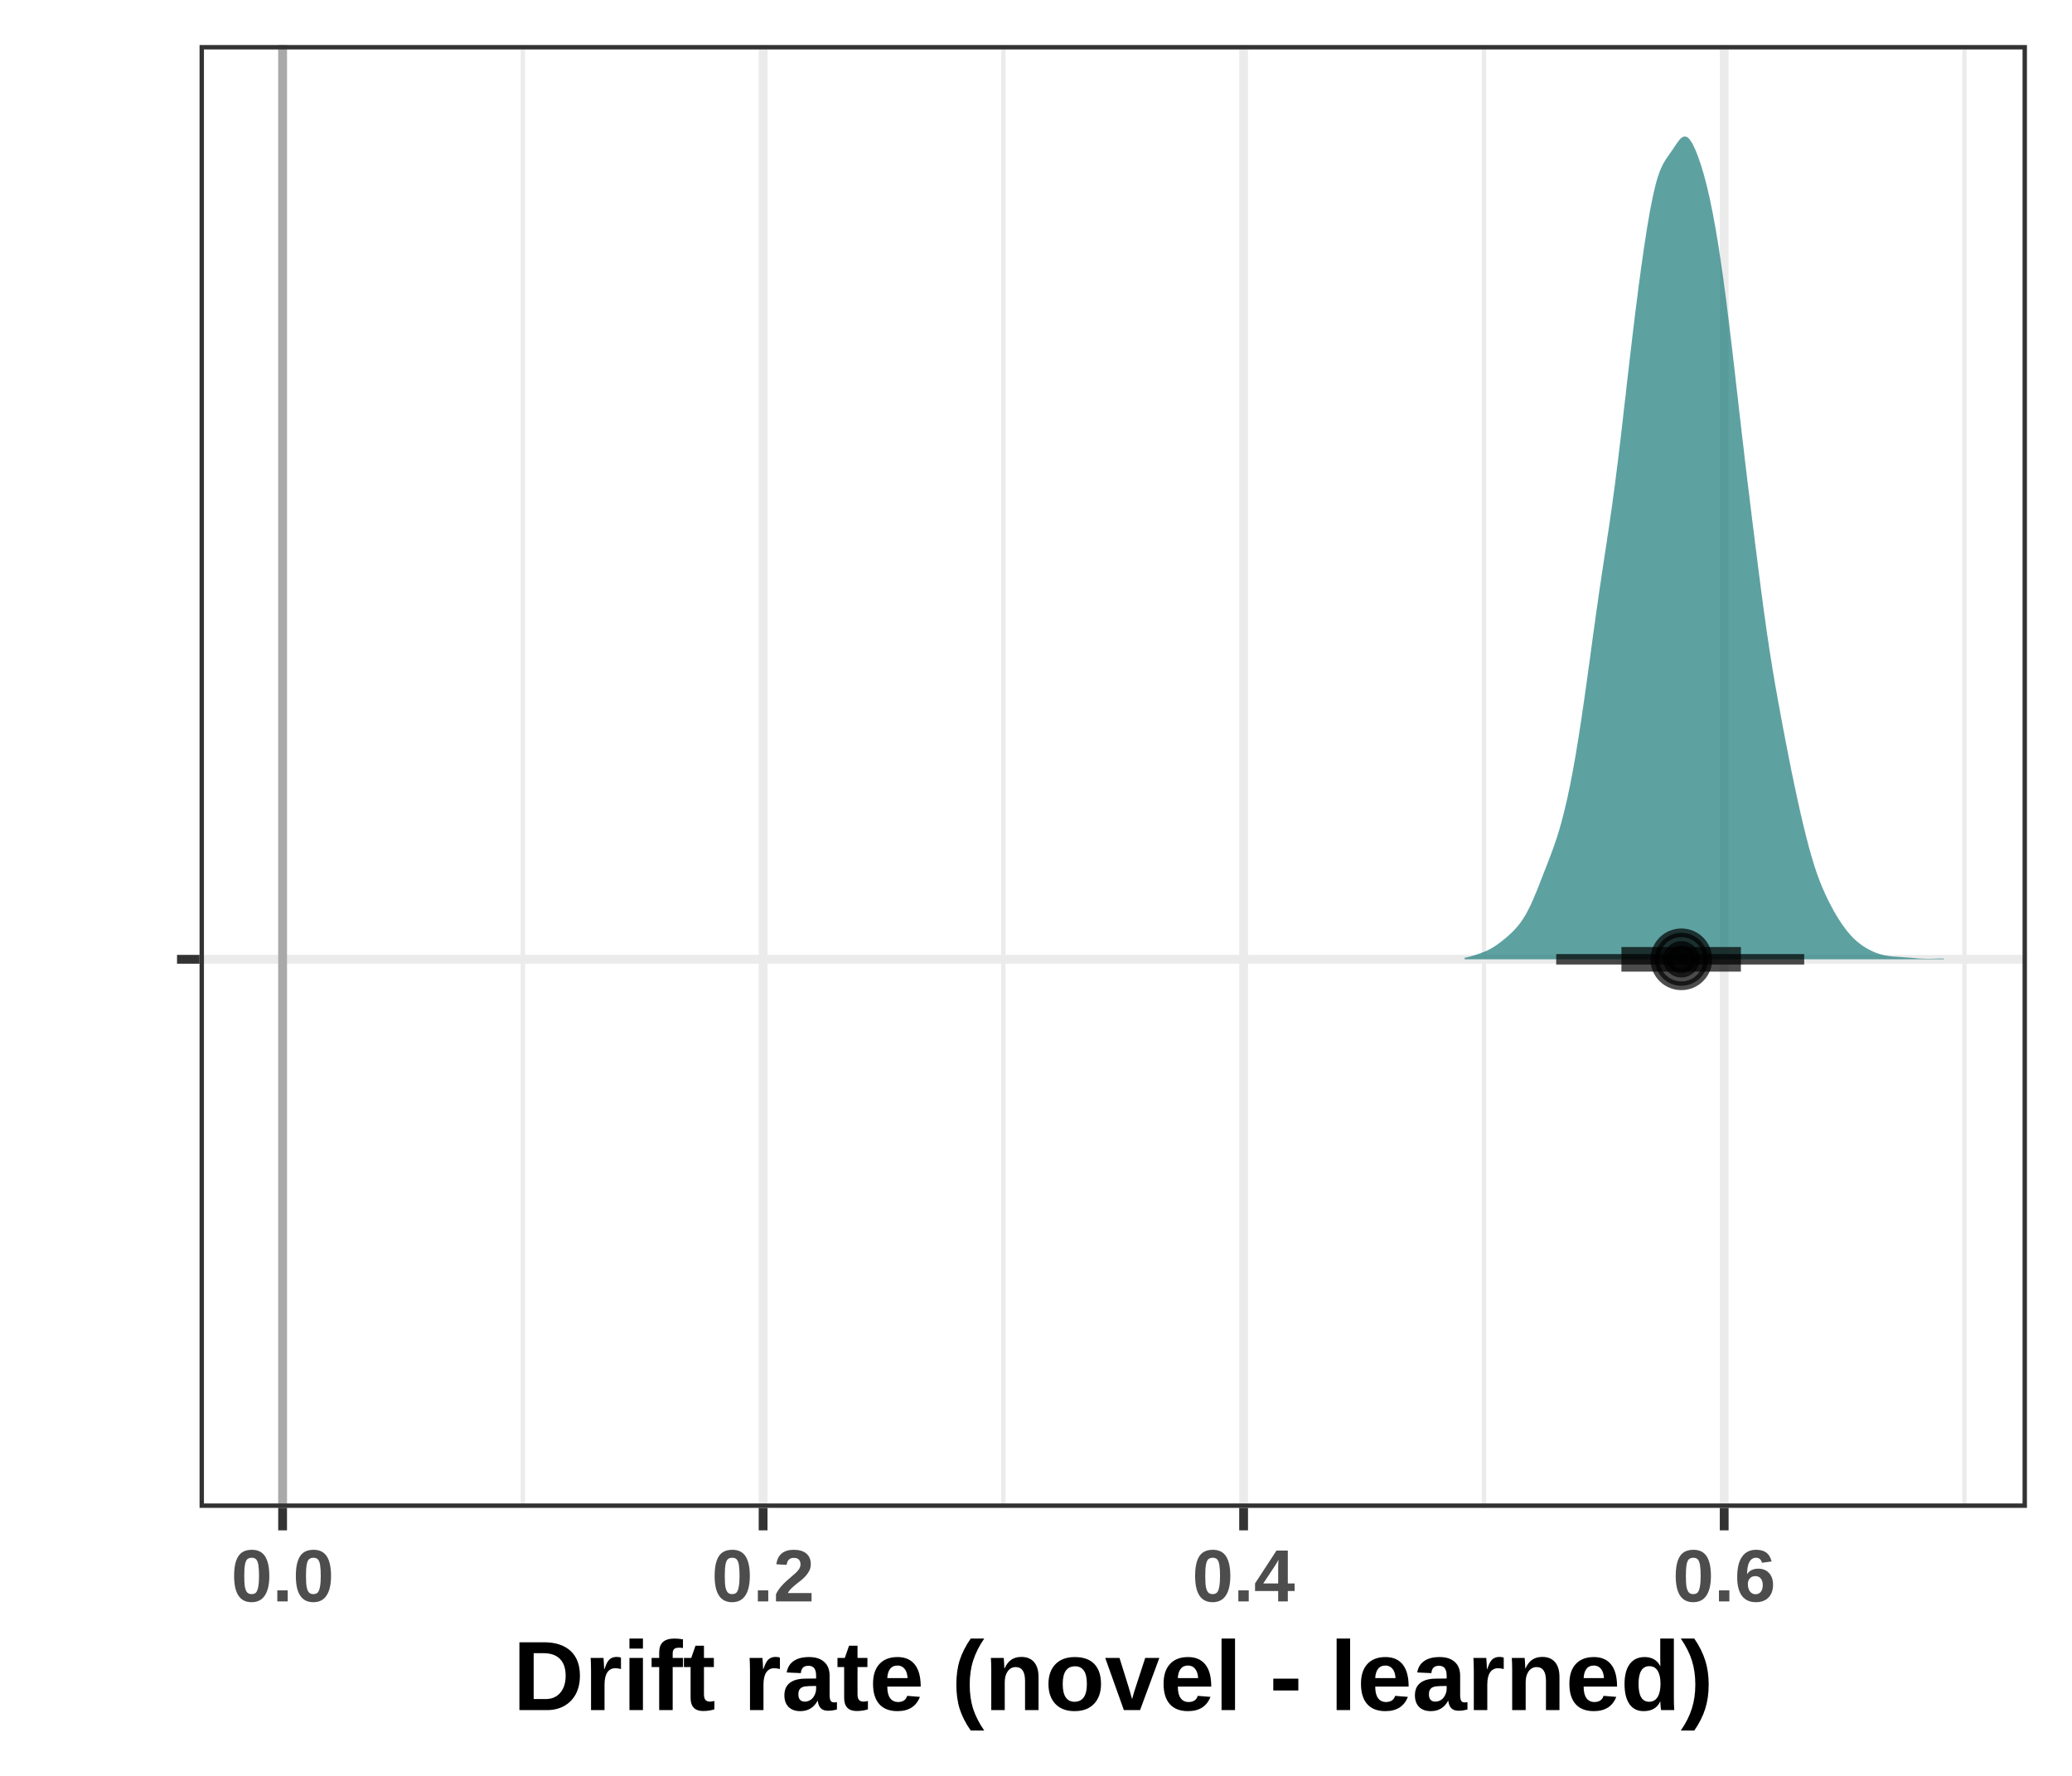
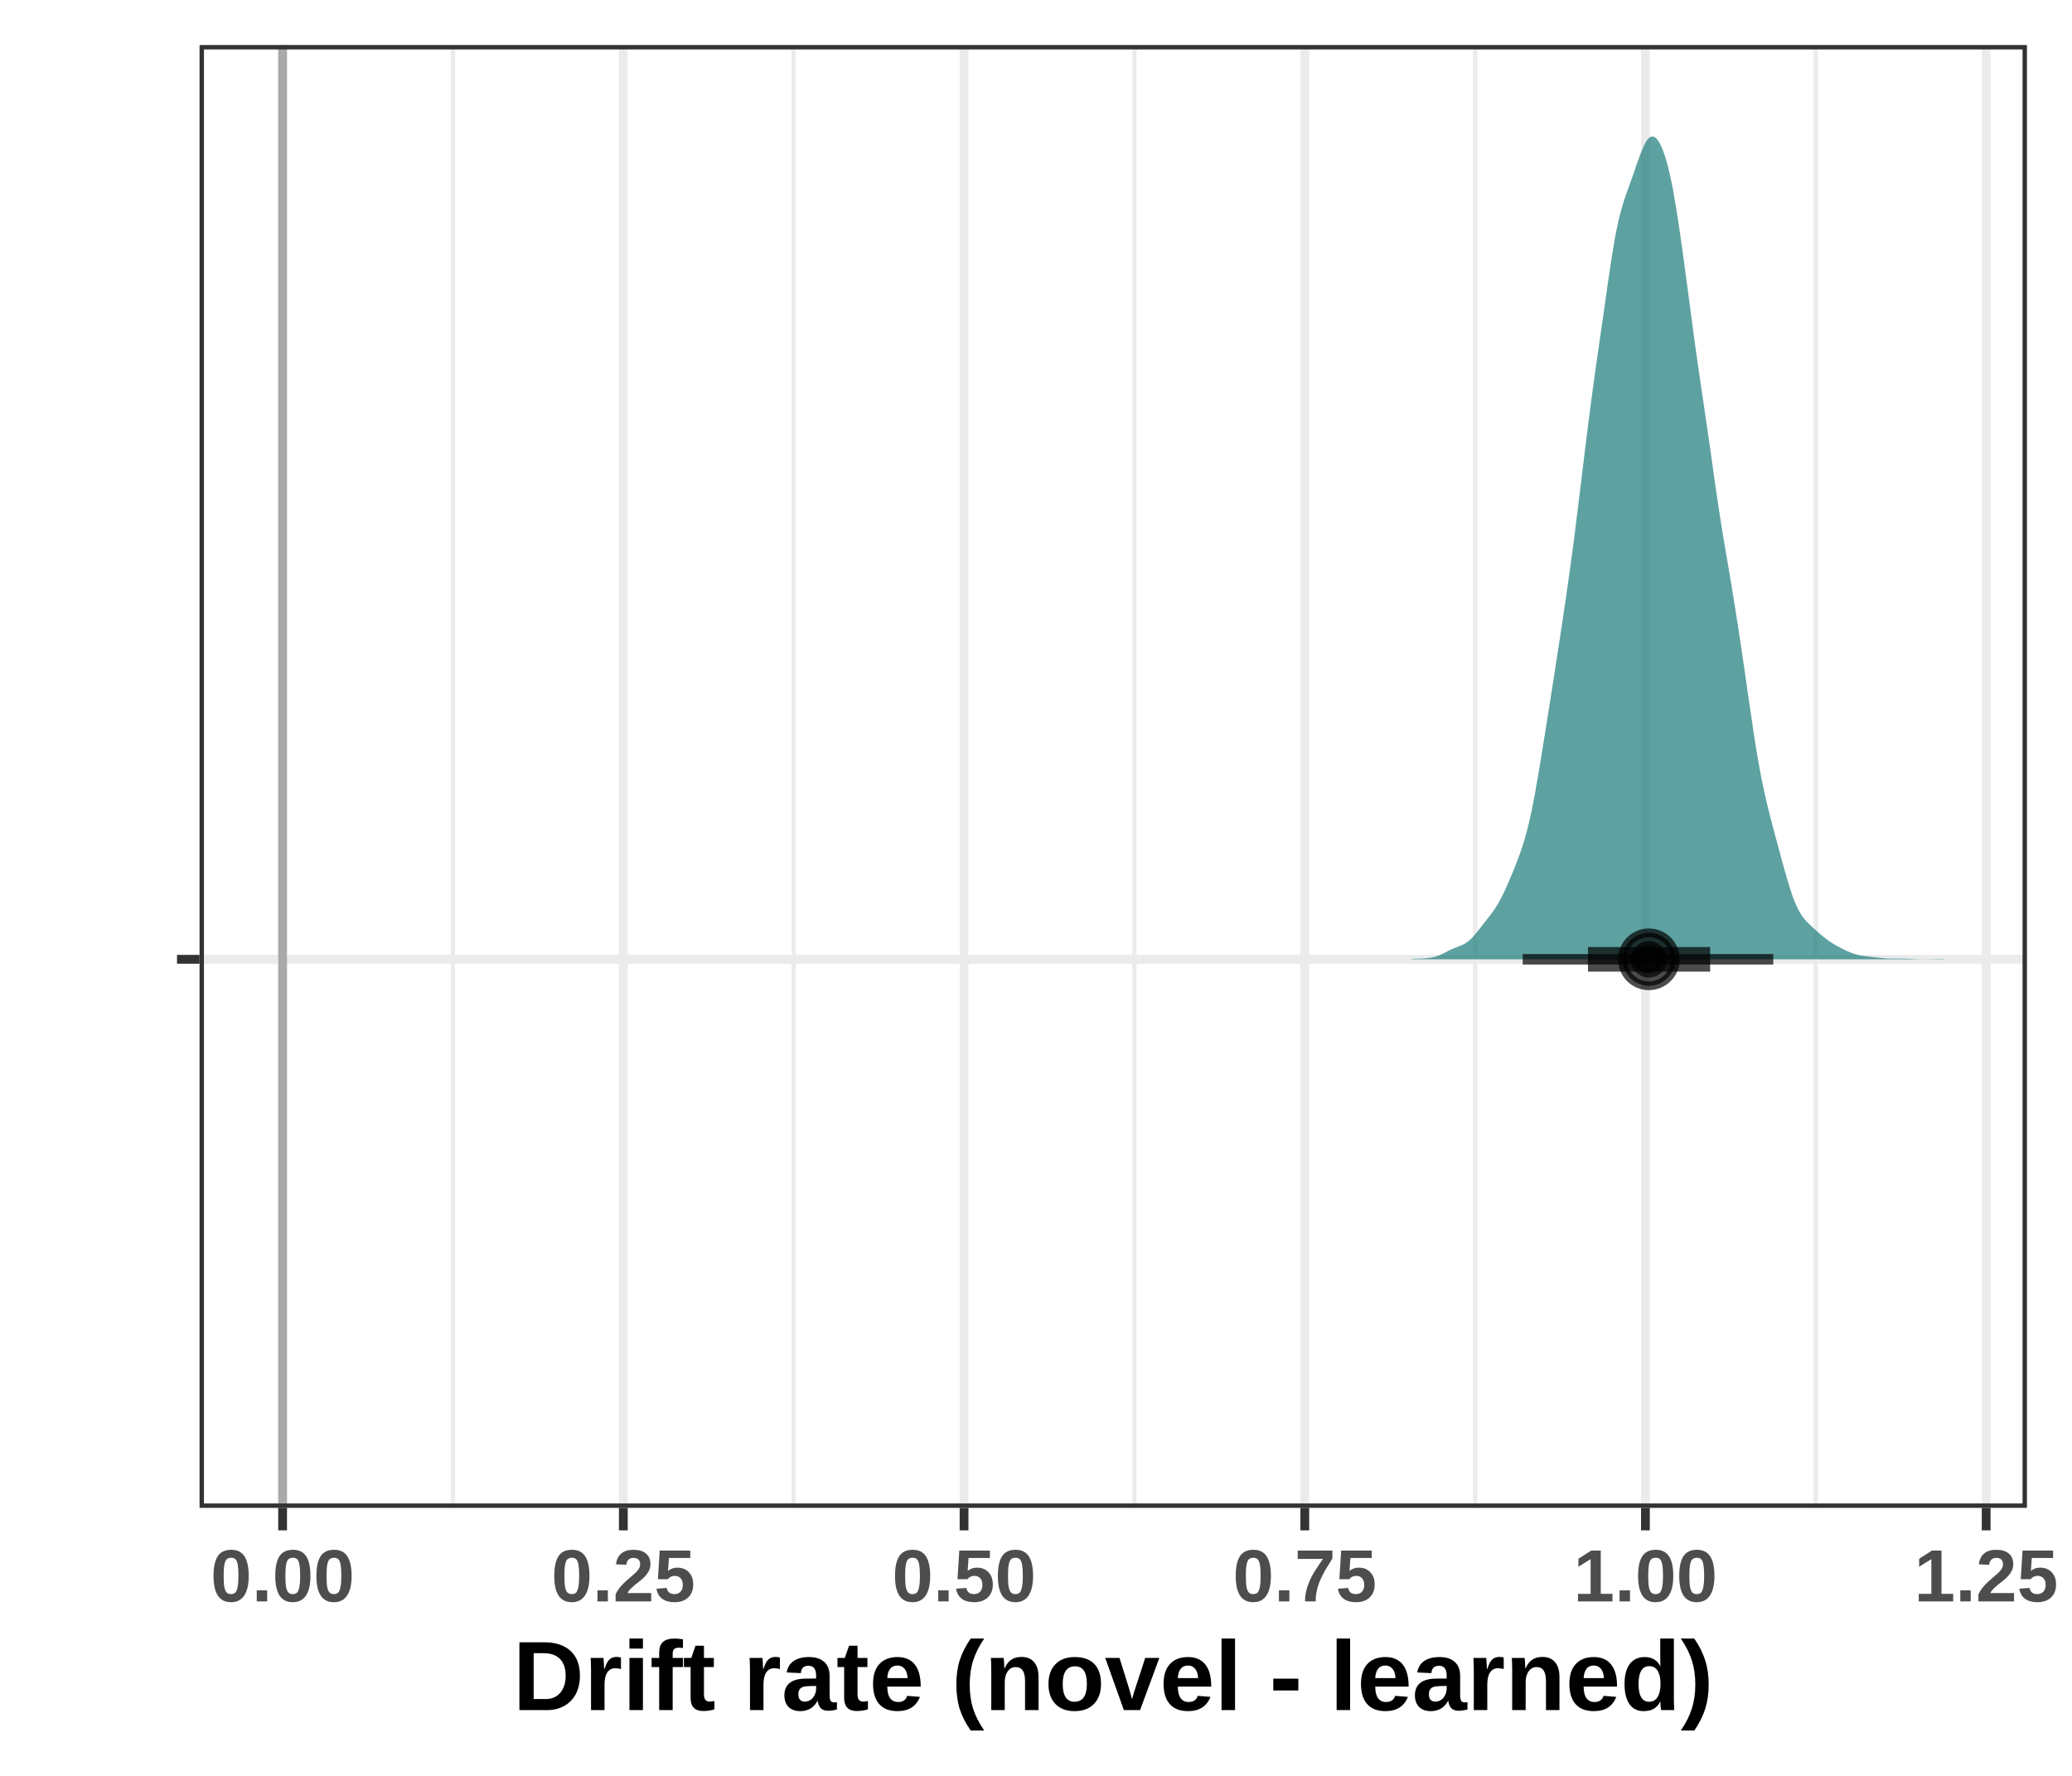
<svg xmlns="http://www.w3.org/2000/svg" width="252.00pt" height="216.00pt" viewBox="0 0 252.00 216.00">
  <g class="svglite">
    <defs>
      <style type="text/css">
    .svglite line, .svglite polyline, .svglite polygon, .svglite path, .svglite rect, .svglite circle {
      fill: none;
      stroke: #000000;
      stroke-linecap: round;
      stroke-linejoin: round;
      stroke-miterlimit: 10.00;
    }
    .svglite text {
      white-space: pre;
    }
    .svglite g.glyphgroup path {
      fill: inherit;
      stroke: none;
    }
  </style>
    </defs>
    <rect width="100%" height="100%" style="stroke: none; fill: #FFFFFF;" />
    <defs>
      <clipPath id="cpMC4wMHwyNTIuMDB8MC4wMHwyMTYuMDA=">
        <rect x="0.00" y="0.00" width="252.00" height="216.00" />
      </clipPath>
    </defs>
    <g clip-path="url(#cpMC4wMHwyNTIuMDB8MC4wMHwyMTYuMDA=)">
      <rect x="0.00" y="0.00" width="252.00" height="216.00" style="stroke-width: 1.07; stroke: #FFFFFF; fill: #FFFFFF;" />
    </g>
    <defs>
      <clipPath id="cpMjQuMjd8MjQ2LjUyfDUuNDh8MTgzLjQw">
        <rect x="24.27" y="5.48" width="222.25" height="177.92" />
      </clipPath>
    </defs>
    <g clip-path="url(#cpMjQuMjd8MjQ2LjUyfDUuNDh8MTgzLjQw)">
      <rect x="24.27" y="5.48" width="222.25" height="177.92" style="stroke-width: 1.07; stroke: none; fill: #FFFFFF;" />
-       <polyline points="63.59,183.40 63.59,5.48 " style="stroke-width: 0.53; stroke: #EBEBEB; stroke-linecap: butt;" />
-       <polyline points="122.03,183.40 122.03,5.48 " style="stroke-width: 0.53; stroke: #EBEBEB; stroke-linecap: butt;" />
-       <polyline points="180.48,183.40 180.48,5.48 " style="stroke-width: 0.53; stroke: #EBEBEB; stroke-linecap: butt;" />
-       <polyline points="238.92,183.40 238.92,5.48 " style="stroke-width: 0.53; stroke: #EBEBEB; stroke-linecap: butt;" />
+       <polyline points="55.09,183.40 55.09,5.48 " style="stroke-width: 0.53; stroke: #EBEBEB; stroke-linecap: butt;" />
+       <polyline points="96.53,183.40 96.53,5.48 " style="stroke-width: 0.53; stroke: #EBEBEB; stroke-linecap: butt;" />
+       <polyline points="137.97,183.40 137.97,5.48 " style="stroke-width: 0.53; stroke: #EBEBEB; stroke-linecap: butt;" />
+       <polyline points="179.41,183.40 179.41,5.48 " style="stroke-width: 0.53; stroke: #EBEBEB; stroke-linecap: butt;" />
+       <polyline points="220.84,183.40 220.84,5.48 " style="stroke-width: 0.53; stroke: #EBEBEB; stroke-linecap: butt;" />
      <polyline points="24.27,116.68 246.52,116.68 " style="stroke-width: 1.07; stroke: #EBEBEB; stroke-linecap: butt;" />
      <polyline points="34.37,183.40 34.37,5.48 " style="stroke-width: 1.07; stroke: #EBEBEB; stroke-linecap: butt;" />
-       <polyline points="92.81,183.40 92.81,5.48 " style="stroke-width: 1.07; stroke: #EBEBEB; stroke-linecap: butt;" />
-       <polyline points="151.25,183.40 151.25,5.48 " style="stroke-width: 1.07; stroke: #EBEBEB; stroke-linecap: butt;" />
-       <polyline points="209.70,183.40 209.70,5.48 " style="stroke-width: 1.07; stroke: #EBEBEB; stroke-linecap: butt;" />
-       <polygon points="178.13,116.49 178.25,116.47 178.37,116.44 178.48,116.42 178.60,116.39 178.72,116.36 178.83,116.33 178.95,116.30 179.07,116.26 179.18,116.23 179.30,116.19 179.42,116.16 179.53,116.12 179.65,116.08 179.77,116.04 179.88,116.00 180.00,115.96 180.12,115.92 180.23,115.87 180.35,115.83 180.47,115.78 180.58,115.74 180.70,115.69 180.82,115.63 180.93,115.58 181.05,115.52 181.17,115.46 181.28,115.40 181.40,115.34 181.52,115.27 181.63,115.20 181.75,115.12 181.87,115.05 181.98,114.97 182.10,114.89 182.21,114.80 182.33,114.72 182.45,114.63 182.56,114.54 182.68,114.45 182.80,114.36 182.91,114.26 183.03,114.17 183.15,114.07 183.26,113.97 183.38,113.87 183.50,113.76 183.61,113.66 183.73,113.55 183.85,113.44 183.96,113.33 184.08,113.21 184.20,113.09 184.31,112.96 184.43,112.83 184.55,112.69 184.66,112.55 184.78,112.41 184.90,112.25 185.01,112.09 185.13,111.92 185.25,111.75 185.36,111.56 185.48,111.37 185.60,111.17 185.71,110.96 185.83,110.74 185.94,110.51 186.06,110.28 186.18,110.03 186.29,109.78 186.41,109.52 186.53,109.25 186.64,108.97 186.76,108.69 186.88,108.41 186.99,108.12 187.11,107.83 187.23,107.53 187.34,107.23 187.46,106.93 187.58,106.63 187.69,106.33 187.81,106.04 187.93,105.74 188.04,105.44 188.16,105.14 188.28,104.83 188.39,104.53 188.51,104.23 188.63,103.92 188.74,103.60 188.86,103.29 188.98,102.96 189.09,102.63 189.21,102.28 189.33,101.93 189.44,101.57 189.56,101.19 189.68,100.80 189.79,100.40 189.91,99.98 190.02,99.55 190.14,99.10 190.26,98.63 190.37,98.15 190.49,97.65 190.61,97.14 190.72,96.60 190.84,96.05 190.96,95.48 191.07,94.89 191.19,94.29 191.31,93.66 191.42,93.02 191.54,92.36 191.66,91.68 191.77,90.99 191.89,90.27 192.01,89.54 192.12,88.80 192.24,88.04 192.36,87.26 192.47,86.47 192.59,85.67 192.71,84.86 192.82,84.04 192.94,83.21 193.06,82.37 193.17,81.53 193.29,80.68 193.41,79.83 193.52,78.97 193.64,78.12 193.75,77.27 193.87,76.43 193.99,75.59 194.10,74.75 194.22,73.93 194.34,73.11 194.45,72.30 194.57,71.50 194.69,70.71 194.80,69.93 194.92,69.15 195.04,68.38 195.15,67.62 195.27,66.85 195.39,66.08 195.50,65.31 195.62,64.53 195.74,63.74 195.85,62.95 195.97,62.13 196.09,61.30 196.20,60.45 196.32,59.59 196.44,58.70 196.55,57.80 196.67,56.87 196.79,55.93 196.90,54.98 197.02,54.01 197.14,53.02 197.25,52.03 197.37,51.02 197.48,50.01 197.60,49.00 197.72,47.98 197.83,46.96 197.95,45.94 198.07,44.93 198.18,43.93 198.30,42.92 198.42,41.93 198.53,40.95 198.65,39.98 198.77,39.02 198.88,38.07 199.00,37.14 199.12,36.22 199.23,35.31 199.35,34.42 199.47,33.55 199.58,32.69 199.70,31.85 199.82,31.03 199.93,30.23 200.05,29.45 200.17,28.69 200.28,27.95 200.40,27.24 200.52,26.55 200.63,25.89 200.75,25.26 200.87,24.66 200.98,24.09 201.10,23.55 201.22,23.04 201.33,22.57 201.45,22.13 201.56,21.73 201.68,21.36 201.80,21.02 201.91,20.72 202.03,20.44 202.15,20.19 202.26,19.96 202.38,19.75 202.50,19.55 202.61,19.37 202.73,19.19 202.85,19.03 202.96,18.86 203.08,18.69 203.20,18.53 203.31,18.36 203.43,18.19 203.55,18.01 203.66,17.84 203.78,17.66 203.90,17.49 204.01,17.33 204.13,17.17 204.25,17.02 204.36,16.89 204.48,16.79 204.60,16.70 204.71,16.64 204.83,16.61 204.95,16.60 205.06,16.62 205.18,16.67 205.29,16.75 205.41,16.86 205.53,17.00 205.64,17.16 205.76,17.34 205.88,17.55 205.99,17.79 206.11,18.04 206.23,18.30 206.34,18.59 206.46,18.89 206.58,19.21 206.69,19.54 206.81,19.88 206.93,20.25 207.04,20.63 207.16,21.02 207.28,21.44 207.39,21.87 207.51,22.32 207.63,22.79 207.74,23.28 207.86,23.79 207.98,24.32 208.09,24.87 208.21,25.45 208.33,26.04 208.44,26.66 208.56,27.30 208.68,27.96 208.79,28.64 208.91,29.35 209.03,30.08 209.14,30.83 209.26,31.60 209.37,32.39 209.49,33.20 209.61,34.04 209.72,34.89 209.84,35.77 209.96,36.67 210.07,37.58 210.19,38.52 210.31,39.46 210.42,40.43 210.54,41.41 210.66,42.40 210.77,43.40 210.89,44.41 211.01,45.42 211.12,46.44 211.24,47.46 211.36,48.48 211.47,49.51 211.59,50.52 211.71,51.54 211.82,52.55 211.94,53.55 212.06,54.55 212.17,55.53 212.29,56.52 212.41,57.49 212.52,58.46 212.64,59.42 212.76,60.37 212.87,61.32 212.99,62.27 213.10,63.21 213.22,64.14 213.34,65.08 213.45,66.01 213.57,66.94 213.69,67.86 213.80,68.78 213.92,69.70 214.04,70.60 214.15,71.50 214.27,72.39 214.39,73.27 214.50,74.14 214.62,74.99 214.74,75.83 214.85,76.65 214.97,77.45 215.09,78.24 215.20,79.00 215.32,79.76 215.44,80.49 215.55,81.21 215.67,81.91 215.79,82.60 215.90,83.28 216.02,83.94 216.14,84.60 216.25,85.25 216.37,85.89 216.49,86.52 216.60,87.15 216.72,87.77 216.83,88.39 216.95,89.01 217.07,89.62 217.18,90.23 217.30,90.83 217.42,91.43 217.53,92.02 217.65,92.61 217.77,93.19 217.88,93.77 218.00,94.34 218.12,94.91 218.23,95.47 218.35,96.02 218.47,96.56 218.58,97.10 218.70,97.63 218.82,98.16 218.93,98.67 219.05,99.18 219.17,99.69 219.28,100.18 219.40,100.67 219.52,101.14 219.63,101.61 219.75,102.07 219.87,102.52 219.98,102.96 220.10,103.38 220.22,103.80 220.33,104.20 220.45,104.60 220.57,104.98 220.68,105.35 220.80,105.70 220.91,106.05 221.03,106.38 221.15,106.70 221.26,107.01 221.38,107.32 221.50,107.61 221.61,107.89 221.73,108.16 221.85,108.43 221.96,108.69 222.08,108.94 222.20,109.19 222.31,109.43 222.43,109.66 222.55,109.89 222.66,110.11 222.78,110.33 222.90,110.55 223.01,110.76 223.13,110.97 223.25,111.17 223.36,111.37 223.48,111.56 223.60,111.75 223.71,111.93 223.83,112.11 223.95,112.29 224.06,112.46 224.18,112.62 224.30,112.78 224.41,112.94 224.53,113.09 224.64,113.24 224.76,113.38 224.88,113.52 224.99,113.65 225.11,113.78 225.23,113.91 225.34,114.03 225.46,114.15 225.58,114.26 225.69,114.36 225.81,114.47 225.93,114.57 226.04,114.66 226.16,114.75 226.28,114.84 226.39,114.93 226.51,115.01 226.63,115.09 226.74,115.16 226.86,115.24 226.98,115.31 227.09,115.37 227.21,115.44 227.33,115.50 227.44,115.56 227.56,115.62 227.68,115.68 227.79,115.73 227.91,115.78 228.03,115.83 228.14,115.88 228.26,115.92 228.38,115.96 228.49,116.00 228.61,116.04 228.72,116.07 228.84,116.10 228.96,116.13 229.07,116.16 229.19,116.19 229.31,116.21 229.42,116.23 229.54,116.25 229.66,116.27 229.77,116.29 229.89,116.30 230.01,116.31 230.12,116.33 230.24,116.34 230.36,116.35 230.47,116.36 230.59,116.36 230.71,116.37 230.82,116.38 230.94,116.39 231.06,116.40 231.17,116.40 231.29,116.41 231.41,116.42 231.52,116.43 231.64,116.44 231.76,116.45 231.87,116.46 231.99,116.46 232.11,116.47 232.22,116.48 232.34,116.49 232.45,116.50 232.57,116.51 232.69,116.52 232.80,116.53 232.92,116.54 233.04,116.55 233.15,116.56 233.27,116.57 233.39,116.58 233.50,116.59 233.62,116.59 233.74,116.60 233.85,116.60 233.97,116.61 234.09,116.61 234.20,116.61 234.32,116.62 234.44,116.62 234.55,116.62 234.67,116.62 234.79,116.62 234.90,116.61 235.02,116.61 235.14,116.61 235.25,116.61 235.37,116.60 235.49,116.60 235.60,116.60 235.72,116.60 235.84,116.59 235.95,116.59 236.07,116.59 236.19,116.59 236.30,116.59 236.42,116.59 236.42,116.68 236.30,116.68 236.19,116.68 236.07,116.68 235.95,116.68 235.84,116.68 235.72,116.68 235.60,116.68 235.49,116.68 235.37,116.68 235.25,116.68 235.14,116.68 235.02,116.68 234.90,116.68 234.79,116.68 234.67,116.68 234.55,116.68 234.44,116.68 234.32,116.68 234.20,116.68 234.09,116.68 233.97,116.68 233.85,116.68 233.74,116.68 233.62,116.68 233.50,116.68 233.39,116.68 233.27,116.68 233.15,116.68 233.04,116.68 232.92,116.68 232.80,116.68 232.69,116.68 232.57,116.68 232.45,116.68 232.34,116.68 232.22,116.68 232.11,116.68 231.99,116.68 231.87,116.68 231.76,116.68 231.64,116.68 231.52,116.68 231.41,116.68 231.29,116.68 231.17,116.68 231.06,116.68 230.94,116.68 230.82,116.68 230.71,116.68 230.59,116.68 230.47,116.68 230.36,116.68 230.24,116.68 230.12,116.68 230.01,116.68 229.89,116.68 229.77,116.68 229.66,116.68 229.54,116.68 229.42,116.68 229.31,116.68 229.19,116.68 229.07,116.68 228.96,116.68 228.84,116.68 228.72,116.68 228.61,116.68 228.49,116.68 228.38,116.68 228.26,116.68 228.14,116.68 228.03,116.68 227.91,116.68 227.79,116.68 227.68,116.68 227.56,116.68 227.44,116.68 227.33,116.68 227.21,116.68 227.09,116.68 226.98,116.68 226.86,116.68 226.74,116.68 226.63,116.68 226.51,116.68 226.39,116.68 226.28,116.68 226.16,116.68 226.04,116.68 225.93,116.68 225.81,116.68 225.69,116.68 225.58,116.68 225.46,116.68 225.34,116.68 225.23,116.68 225.11,116.68 224.99,116.68 224.88,116.68 224.76,116.68 224.64,116.68 224.53,116.68 224.41,116.68 224.30,116.68 224.18,116.68 224.06,116.68 223.95,116.68 223.83,116.68 223.71,116.68 223.60,116.68 223.48,116.68 223.36,116.68 223.25,116.68 223.13,116.68 223.01,116.68 222.90,116.68 222.78,116.68 222.66,116.68 222.55,116.68 222.43,116.68 222.31,116.68 222.20,116.68 222.08,116.68 221.96,116.68 221.85,116.68 221.73,116.68 221.61,116.68 221.50,116.68 221.38,116.68 221.26,116.68 221.15,116.68 221.03,116.68 220.91,116.68 220.80,116.68 220.68,116.68 220.57,116.68 220.45,116.68 220.33,116.68 220.22,116.68 220.10,116.68 219.98,116.68 219.87,116.68 219.75,116.68 219.63,116.68 219.52,116.68 219.40,116.68 219.28,116.68 219.17,116.68 219.05,116.68 218.93,116.68 218.82,116.68 218.70,116.68 218.58,116.68 218.47,116.68 218.35,116.68 218.23,116.68 218.12,116.68 218.00,116.68 217.88,116.68 217.77,116.68 217.65,116.68 217.53,116.68 217.42,116.68 217.30,116.68 217.18,116.68 217.07,116.68 216.95,116.68 216.83,116.68 216.72,116.68 216.60,116.68 216.49,116.68 216.37,116.68 216.25,116.68 216.14,116.68 216.02,116.68 215.90,116.68 215.79,116.68 215.67,116.68 215.55,116.68 215.44,116.68 215.32,116.68 215.20,116.68 215.09,116.68 214.97,116.68 214.85,116.68 214.74,116.68 214.62,116.68 214.50,116.68 214.39,116.68 214.27,116.68 214.15,116.68 214.04,116.68 213.92,116.68 213.80,116.68 213.69,116.68 213.57,116.68 213.45,116.68 213.34,116.68 213.22,116.68 213.10,116.68 212.99,116.68 212.87,116.68 212.76,116.68 212.64,116.68 212.52,116.68 212.41,116.68 212.29,116.68 212.17,116.68 212.06,116.68 211.94,116.68 211.82,116.68 211.71,116.68 211.59,116.68 211.47,116.68 211.36,116.68 211.24,116.68 211.12,116.68 211.01,116.68 210.89,116.68 210.77,116.68 210.66,116.68 210.54,116.68 210.42,116.68 210.31,116.68 210.19,116.68 210.07,116.68 209.96,116.68 209.84,116.68 209.72,116.68 209.61,116.68 209.49,116.68 209.37,116.68 209.26,116.68 209.14,116.68 209.03,116.68 208.91,116.68 208.79,116.68 208.68,116.68 208.56,116.68 208.44,116.68 208.33,116.68 208.21,116.68 208.09,116.68 207.98,116.68 207.86,116.68 207.74,116.68 207.63,116.68 207.51,116.68 207.39,116.68 207.28,116.68 207.16,116.68 207.04,116.68 206.93,116.68 206.81,116.68 206.69,116.68 206.58,116.68 206.46,116.68 206.34,116.68 206.23,116.68 206.11,116.68 205.99,116.68 205.88,116.68 205.76,116.68 205.64,116.68 205.53,116.68 205.41,116.68 205.29,116.68 205.18,116.68 205.06,116.68 204.95,116.68 204.83,116.68 204.71,116.68 204.60,116.68 204.48,116.68 204.36,116.68 204.25,116.68 204.13,116.68 204.01,116.68 203.90,116.68 203.78,116.68 203.66,116.68 203.55,116.68 203.43,116.68 203.31,116.68 203.20,116.68 203.08,116.68 202.96,116.68 202.85,116.68 202.73,116.68 202.61,116.68 202.50,116.68 202.38,116.68 202.26,116.68 202.15,116.68 202.03,116.68 201.91,116.68 201.80,116.68 201.68,116.68 201.56,116.68 201.45,116.68 201.33,116.68 201.22,116.68 201.10,116.68 200.98,116.68 200.87,116.68 200.75,116.68 200.63,116.68 200.52,116.68 200.40,116.68 200.28,116.68 200.17,116.68 200.05,116.68 199.93,116.68 199.82,116.68 199.70,116.68 199.58,116.68 199.47,116.68 199.35,116.68 199.23,116.68 199.12,116.68 199.00,116.68 198.88,116.68 198.77,116.68 198.65,116.68 198.53,116.68 198.42,116.68 198.30,116.68 198.18,116.68 198.07,116.68 197.95,116.68 197.83,116.68 197.72,116.68 197.60,116.68 197.48,116.68 197.37,116.68 197.25,116.68 197.14,116.68 197.02,116.68 196.90,116.68 196.79,116.68 196.67,116.68 196.55,116.68 196.44,116.68 196.32,116.68 196.20,116.68 196.09,116.68 195.97,116.68 195.85,116.68 195.74,116.68 195.62,116.68 195.50,116.68 195.39,116.68 195.27,116.68 195.15,116.68 195.04,116.68 194.92,116.68 194.80,116.68 194.69,116.68 194.57,116.68 194.45,116.68 194.34,116.68 194.22,116.68 194.10,116.68 193.99,116.68 193.87,116.68 193.75,116.68 193.64,116.68 193.52,116.68 193.41,116.68 193.29,116.68 193.17,116.68 193.06,116.68 192.94,116.68 192.82,116.68 192.71,116.68 192.59,116.68 192.47,116.68 192.36,116.68 192.24,116.68 192.12,116.68 192.01,116.68 191.89,116.68 191.77,116.68 191.66,116.68 191.54,116.68 191.42,116.68 191.31,116.68 191.19,116.68 191.07,116.68 190.96,116.68 190.84,116.68 190.72,116.68 190.61,116.68 190.49,116.68 190.37,116.68 190.26,116.68 190.14,116.68 190.02,116.68 189.91,116.68 189.79,116.68 189.68,116.68 189.56,116.68 189.44,116.68 189.33,116.68 189.21,116.68 189.09,116.68 188.98,116.68 188.86,116.68 188.74,116.68 188.63,116.68 188.51,116.68 188.39,116.68 188.28,116.68 188.16,116.68 188.04,116.68 187.93,116.68 187.81,116.68 187.69,116.68 187.58,116.68 187.46,116.68 187.34,116.68 187.23,116.68 187.11,116.68 186.99,116.68 186.88,116.68 186.76,116.68 186.64,116.68 186.53,116.68 186.41,116.68 186.29,116.68 186.18,116.68 186.06,116.68 185.94,116.68 185.83,116.68 185.71,116.68 185.60,116.68 185.48,116.68 185.36,116.68 185.25,116.68 185.13,116.68 185.01,116.68 184.90,116.68 184.78,116.68 184.66,116.68 184.55,116.68 184.43,116.68 184.31,116.68 184.20,116.68 184.08,116.68 183.96,116.68 183.85,116.68 183.73,116.68 183.61,116.68 183.50,116.68 183.38,116.68 183.26,116.68 183.15,116.68 183.03,116.68 182.91,116.68 182.80,116.68 182.68,116.68 182.56,116.68 182.45,116.68 182.33,116.68 182.21,116.68 182.10,116.68 181.98,116.68 181.87,116.68 181.75,116.68 181.63,116.68 181.52,116.68 181.40,116.68 181.28,116.68 181.17,116.68 181.05,116.68 180.93,116.68 180.82,116.68 180.70,116.68 180.58,116.68 180.47,116.68 180.35,116.68 180.23,116.68 180.12,116.68 180.00,116.68 179.88,116.68 179.77,116.68 179.65,116.68 179.53,116.68 179.42,116.68 179.30,116.68 179.18,116.68 179.07,116.68 178.95,116.68 178.83,116.68 178.72,116.68 178.60,116.68 178.48,116.68 178.37,116.68 178.25,116.68 178.13,116.68 " style="stroke-width: 2.13; stroke: none; fill: #1A7A7A; fill-opacity: 0.70;" />
-       <line x1="189.27" y1="116.68" x2="219.43" y2="116.68" style="stroke-width: 1.28; stroke: #000000; stroke-opacity: 0.70; stroke-linecap: butt;" />
-       <line x1="197.20" y1="116.68" x2="211.73" y2="116.68" style="stroke-width: 2.99; stroke: #000000; stroke-opacity: 0.70; stroke-linecap: butt;" />
-       <circle cx="204.49" cy="116.68" r="1.68" style="stroke-width: 1.06; stroke: #000000; stroke-opacity: 0.70; fill: #000000; fill-opacity: 0.70;" />
-       <circle cx="204.49" cy="116.68" r="3.22" style="stroke-width: 1.06; stroke: #000000; stroke-opacity: 0.70; fill: #000000; fill-opacity: 0.70;" />
+       <polyline points="75.81,183.40 75.81,5.48 " style="stroke-width: 1.07; stroke: #EBEBEB; stroke-linecap: butt;" />
+       <polyline points="117.25,183.40 117.25,5.48 " style="stroke-width: 1.07; stroke: #EBEBEB; stroke-linecap: butt;" />
+       <polyline points="158.69,183.40 158.69,5.48 " style="stroke-width: 1.07; stroke: #EBEBEB; stroke-linecap: butt;" />
+       <polyline points="200.12,183.40 200.12,5.48 " style="stroke-width: 1.07; stroke: #EBEBEB; stroke-linecap: butt;" />
+       <polyline points="241.56,183.40 241.56,5.48 " style="stroke-width: 1.07; stroke: #EBEBEB; stroke-linecap: butt;" />
+       <polygon points="171.69,116.62 171.82,116.62 171.95,116.62 172.08,116.61 172.21,116.61 172.33,116.61 172.46,116.60 172.59,116.60 172.72,116.59 172.85,116.59 172.98,116.58 173.11,116.58 173.24,116.57 173.37,116.56 173.50,116.55 173.63,116.53 173.76,116.52 173.89,116.50 174.02,116.48 174.15,116.46 174.28,116.43 174.41,116.40 174.54,116.37 174.67,116.33 174.79,116.28 174.92,116.24 175.05,116.19 175.18,116.13 175.31,116.07 175.44,116.01 175.57,115.95 175.70,115.88 175.83,115.82 175.96,115.75 176.09,115.68 176.22,115.62 176.35,115.55 176.48,115.49 176.61,115.43 176.74,115.38 176.87,115.32 177.00,115.27 177.13,115.22 177.25,115.17 177.38,115.12 177.51,115.07 177.64,115.02 177.77,114.97 177.90,114.91 178.03,114.84 178.16,114.77 178.29,114.69 178.42,114.60 178.55,114.51 178.68,114.40 178.81,114.28 178.94,114.16 179.07,114.03 179.20,113.89 179.33,113.74 179.46,113.59 179.58,113.43 179.71,113.27 179.84,113.11 179.97,112.94 180.10,112.78 180.23,112.61 180.36,112.44 180.49,112.28 180.62,112.11 180.75,111.95 180.88,111.78 181.01,111.62 181.14,111.45 181.27,111.28 181.40,111.11 181.53,110.93 181.66,110.75 181.79,110.56 181.92,110.36 182.04,110.16 182.17,109.95 182.30,109.72 182.43,109.49 182.56,109.25 182.69,108.99 182.82,108.73 182.95,108.46 183.08,108.18 183.21,107.89 183.34,107.60 183.47,107.30 183.60,107.00 183.73,106.69 183.86,106.38 183.99,106.07 184.12,105.76 184.25,105.44 184.37,105.11 184.50,104.78 184.63,104.44 184.76,104.09 184.89,103.73 185.02,103.36 185.15,102.97 185.28,102.56 185.41,102.13 185.54,101.67 185.67,101.20 185.80,100.69 185.93,100.16 186.06,99.60 186.19,99.01 186.32,98.39 186.45,97.75 186.58,97.08 186.71,96.39 186.83,95.67 186.96,94.94 187.09,94.19 187.22,93.42 187.35,92.64 187.48,91.85 187.61,91.05 187.74,90.24 187.87,89.43 188.00,88.61 188.13,87.80 188.26,86.98 188.39,86.16 188.52,85.33 188.65,84.51 188.78,83.69 188.91,82.86 189.04,82.04 189.16,81.21 189.29,80.38 189.42,79.54 189.55,78.70 189.68,77.86 189.81,77.01 189.94,76.15 190.07,75.28 190.20,74.41 190.33,73.53 190.46,72.64 190.59,71.74 190.72,70.82 190.85,69.90 190.98,68.96 191.11,68.02 191.24,67.05 191.37,66.08 191.50,65.08 191.62,64.08 191.75,63.05 191.88,62.02 192.01,60.97 192.14,59.91 192.27,58.85 192.40,57.77 192.53,56.70 192.66,55.63 192.79,54.56 192.92,53.51 193.05,52.46 193.18,51.43 193.31,50.42 193.44,49.42 193.57,48.45 193.70,47.49 193.83,46.55 193.95,45.62 194.08,44.71 194.21,43.80 194.34,42.90 194.47,42.00 194.60,41.10 194.73,40.20 194.86,39.30 194.99,38.38 195.12,37.47 195.25,36.55 195.38,35.64 195.51,34.73 195.64,33.84 195.77,32.96 195.90,32.09 196.03,31.26 196.16,30.46 196.29,29.69 196.41,28.97 196.54,28.29 196.67,27.65 196.80,27.05 196.93,26.49 197.06,25.97 197.19,25.49 197.32,25.03 197.45,24.61 197.58,24.21 197.71,23.82 197.84,23.45 197.97,23.09 198.10,22.73 198.23,22.37 198.36,22.00 198.49,21.64 198.62,21.27 198.75,20.90 198.87,20.53 199.00,20.15 199.13,19.78 199.26,19.42 199.39,19.06 199.52,18.72 199.65,18.39 199.78,18.07 199.91,17.78 200.04,17.52 200.17,17.28 200.30,17.08 200.43,16.91 200.56,16.78 200.69,16.68 200.82,16.62 200.95,16.60 201.08,16.61 201.20,16.66 201.33,16.74 201.46,16.85 201.59,17.01 201.72,17.19 201.85,17.41 201.98,17.66 202.11,17.95 202.24,18.26 202.37,18.62 202.50,19.00 202.63,19.42 202.76,19.88 202.89,20.38 203.02,20.92 203.15,21.49 203.28,22.10 203.41,22.75 203.54,23.44 203.66,24.16 203.79,24.92 203.92,25.71 204.05,26.53 204.18,27.39 204.31,28.27 204.44,29.17 204.57,30.09 204.70,31.03 204.83,31.98 204.96,32.95 205.09,33.92 205.22,34.90 205.35,35.88 205.48,36.86 205.61,37.83 205.74,38.80 205.87,39.76 205.99,40.71 206.12,41.65 206.25,42.58 206.38,43.50 206.51,44.41 206.64,45.30 206.77,46.19 206.90,47.08 207.03,47.96 207.16,48.84 207.29,49.72 207.42,50.61 207.55,51.50 207.68,52.39 207.81,53.29 207.94,54.20 208.07,55.11 208.20,56.02 208.33,56.93 208.45,57.84 208.58,58.74 208.71,59.63 208.84,60.51 208.97,61.38 209.10,62.23 209.23,63.07 209.36,63.89 209.49,64.69 209.62,65.49 209.75,66.27 209.88,67.04 210.01,67.80 210.14,68.57 210.27,69.33 210.40,70.09 210.53,70.86 210.66,71.63 210.78,72.42 210.91,73.21 211.04,74.02 211.17,74.84 211.30,75.67 211.43,76.51 211.56,77.36 211.69,78.23 211.82,79.10 211.95,79.98 212.08,80.87 212.21,81.77 212.34,82.67 212.47,83.57 212.60,84.47 212.73,85.36 212.86,86.25 212.99,87.13 213.12,88.00 213.24,88.86 213.37,89.70 213.50,90.52 213.63,91.31 213.76,92.08 213.89,92.83 214.02,93.55 214.15,94.24 214.28,94.90 214.41,95.54 214.54,96.15 214.67,96.74 214.80,97.31 214.93,97.86 215.06,98.39 215.19,98.90 215.32,99.41 215.45,99.90 215.57,100.39 215.70,100.88 215.83,101.36 215.96,101.85 216.09,102.33 216.22,102.81 216.35,103.29 216.48,103.77 216.61,104.25 216.74,104.73 216.87,105.20 217.00,105.67 217.13,106.14 217.26,106.59 217.39,107.03 217.52,107.46 217.65,107.88 217.78,108.29 217.91,108.67 218.03,109.04 218.16,109.39 218.29,109.71 218.42,110.02 218.55,110.30 218.68,110.57 218.81,110.81 218.94,111.04 219.07,111.25 219.20,111.44 219.33,111.62 219.46,111.78 219.59,111.93 219.72,112.08 219.85,112.21 219.98,112.34 220.11,112.47 220.24,112.59 220.36,112.71 220.49,112.83 220.62,112.95 220.75,113.06 220.88,113.18 221.01,113.29 221.14,113.41 221.27,113.52 221.40,113.63 221.53,113.74 221.66,113.85 221.79,113.96 221.92,114.06 222.05,114.16 222.18,114.26 222.31,114.35 222.44,114.45 222.57,114.53 222.70,114.62 222.82,114.70 222.95,114.78 223.08,114.86 223.21,114.94 223.34,115.01 223.47,115.08 223.60,115.15 223.73,115.22 223.86,115.29 223.99,115.36 224.12,115.42 224.25,115.49 224.38,115.55 224.51,115.61 224.64,115.67 224.77,115.73 224.90,115.78 225.03,115.84 225.16,115.89 225.28,115.93 225.41,115.98 225.54,116.02 225.67,116.06 225.80,116.10 225.93,116.13 226.06,116.16 226.19,116.19 226.32,116.22 226.45,116.24 226.58,116.26 226.71,116.28 226.84,116.30 226.97,116.31 227.10,116.33 227.23,116.34 227.36,116.36 227.49,116.37 227.61,116.39 227.74,116.40 227.87,116.42 228.00,116.43 228.13,116.44 228.26,116.46 228.39,116.47 228.52,116.49 228.65,116.50 228.78,116.52 228.91,116.53 229.04,116.54 229.17,116.55 229.30,116.56 229.43,116.57 229.56,116.58 229.69,116.58 229.82,116.59 229.95,116.59 230.07,116.59 230.20,116.59 230.33,116.59 230.46,116.59 230.59,116.59 230.72,116.59 230.85,116.59 230.98,116.59 231.11,116.59 231.24,116.59 231.37,116.59 231.50,116.59 231.63,116.60 231.76,116.60 231.89,116.60 232.02,116.61 232.15,116.61 232.28,116.62 232.40,116.62 232.53,116.63 232.66,116.64 232.79,116.64 232.92,116.65 233.05,116.65 233.18,116.66 233.31,116.66 233.44,116.66 233.57,116.66 233.70,116.67 233.83,116.67 233.96,116.67 234.09,116.67 234.22,116.67 234.35,116.67 234.48,116.67 234.61,116.67 234.74,116.66 234.86,116.66 234.99,116.66 235.12,116.66 235.25,116.65 235.38,116.65 235.51,116.65 235.64,116.65 235.77,116.64 235.90,116.64 236.03,116.64 236.16,116.64 236.29,116.64 236.42,116.64 236.42,116.68 236.29,116.68 236.16,116.68 236.03,116.68 235.90,116.68 235.77,116.68 235.64,116.68 235.51,116.68 235.38,116.68 235.25,116.68 235.12,116.68 234.99,116.68 234.86,116.68 234.74,116.68 234.61,116.68 234.48,116.68 234.35,116.68 234.22,116.68 234.09,116.68 233.96,116.68 233.83,116.68 233.70,116.68 233.57,116.68 233.44,116.68 233.31,116.68 233.18,116.68 233.05,116.68 232.92,116.68 232.79,116.68 232.66,116.68 232.53,116.68 232.40,116.68 232.28,116.68 232.15,116.68 232.02,116.68 231.89,116.68 231.76,116.68 231.63,116.68 231.50,116.68 231.37,116.68 231.24,116.68 231.11,116.68 230.98,116.68 230.85,116.68 230.72,116.68 230.59,116.68 230.46,116.68 230.33,116.68 230.20,116.68 230.07,116.68 229.95,116.68 229.82,116.68 229.69,116.68 229.56,116.68 229.43,116.68 229.30,116.68 229.17,116.68 229.04,116.68 228.91,116.68 228.78,116.68 228.65,116.68 228.52,116.68 228.39,116.68 228.26,116.68 228.13,116.68 228.00,116.68 227.87,116.68 227.74,116.68 227.61,116.68 227.49,116.68 227.36,116.68 227.23,116.68 227.10,116.68 226.97,116.68 226.84,116.68 226.71,116.68 226.58,116.68 226.45,116.68 226.32,116.68 226.19,116.68 226.06,116.68 225.93,116.68 225.80,116.68 225.67,116.68 225.54,116.68 225.41,116.68 225.28,116.68 225.16,116.68 225.03,116.68 224.90,116.68 224.77,116.68 224.64,116.68 224.51,116.68 224.38,116.68 224.25,116.68 224.12,116.68 223.99,116.68 223.86,116.68 223.73,116.68 223.60,116.68 223.47,116.68 223.34,116.68 223.21,116.68 223.08,116.68 222.95,116.68 222.82,116.68 222.70,116.68 222.57,116.68 222.44,116.68 222.31,116.68 222.18,116.68 222.05,116.68 221.92,116.68 221.79,116.68 221.66,116.68 221.53,116.68 221.40,116.68 221.27,116.68 221.14,116.68 221.01,116.68 220.88,116.68 220.75,116.68 220.62,116.68 220.49,116.68 220.36,116.68 220.24,116.68 220.11,116.68 219.98,116.68 219.85,116.68 219.72,116.68 219.59,116.68 219.46,116.68 219.33,116.68 219.20,116.68 219.07,116.68 218.94,116.68 218.81,116.68 218.68,116.68 218.55,116.68 218.42,116.68 218.29,116.68 218.16,116.68 218.03,116.68 217.91,116.68 217.78,116.68 217.65,116.68 217.52,116.68 217.39,116.68 217.26,116.68 217.13,116.68 217.00,116.68 216.87,116.68 216.74,116.68 216.61,116.68 216.48,116.68 216.35,116.68 216.22,116.68 216.09,116.68 215.96,116.68 215.83,116.68 215.70,116.68 215.57,116.68 215.45,116.68 215.32,116.68 215.19,116.68 215.06,116.68 214.93,116.68 214.80,116.68 214.67,116.68 214.54,116.68 214.41,116.68 214.28,116.68 214.15,116.68 214.02,116.68 213.89,116.68 213.76,116.68 213.63,116.68 213.50,116.68 213.37,116.68 213.24,116.68 213.12,116.68 212.99,116.68 212.86,116.68 212.73,116.68 212.60,116.68 212.47,116.68 212.34,116.68 212.21,116.68 212.08,116.68 211.95,116.68 211.82,116.68 211.69,116.68 211.56,116.68 211.43,116.68 211.30,116.68 211.17,116.68 211.04,116.68 210.91,116.68 210.78,116.68 210.66,116.68 210.53,116.68 210.40,116.68 210.27,116.68 210.14,116.68 210.01,116.68 209.88,116.68 209.75,116.68 209.62,116.68 209.49,116.68 209.36,116.68 209.23,116.68 209.10,116.68 208.97,116.68 208.84,116.68 208.71,116.68 208.58,116.68 208.45,116.68 208.33,116.68 208.20,116.68 208.07,116.68 207.94,116.68 207.81,116.68 207.68,116.68 207.55,116.68 207.42,116.68 207.29,116.68 207.16,116.68 207.03,116.68 206.90,116.68 206.77,116.68 206.64,116.68 206.51,116.68 206.38,116.68 206.25,116.68 206.12,116.68 205.99,116.68 205.87,116.68 205.74,116.68 205.61,116.68 205.48,116.68 205.35,116.68 205.22,116.68 205.09,116.68 204.96,116.68 204.83,116.68 204.70,116.68 204.57,116.68 204.44,116.68 204.31,116.68 204.18,116.68 204.05,116.68 203.92,116.68 203.79,116.68 203.66,116.68 203.54,116.68 203.41,116.68 203.28,116.68 203.15,116.68 203.02,116.68 202.89,116.68 202.76,116.68 202.63,116.68 202.50,116.68 202.37,116.68 202.24,116.68 202.11,116.68 201.98,116.68 201.85,116.68 201.72,116.68 201.59,116.68 201.46,116.68 201.33,116.68 201.20,116.68 201.08,116.68 200.95,116.68 200.82,116.68 200.69,116.68 200.56,116.68 200.43,116.68 200.30,116.68 200.17,116.68 200.04,116.68 199.91,116.68 199.78,116.68 199.65,116.68 199.52,116.68 199.39,116.68 199.26,116.68 199.13,116.68 199.00,116.68 198.87,116.68 198.75,116.68 198.62,116.68 198.49,116.68 198.36,116.68 198.23,116.68 198.10,116.68 197.97,116.68 197.84,116.68 197.71,116.68 197.58,116.68 197.45,116.68 197.32,116.68 197.19,116.68 197.06,116.68 196.93,116.68 196.80,116.68 196.67,116.68 196.54,116.68 196.41,116.68 196.29,116.68 196.16,116.68 196.03,116.68 195.90,116.68 195.77,116.68 195.64,116.68 195.51,116.68 195.38,116.68 195.25,116.68 195.12,116.68 194.99,116.68 194.86,116.68 194.73,116.68 194.60,116.68 194.47,116.68 194.34,116.68 194.21,116.68 194.08,116.68 193.95,116.68 193.83,116.68 193.70,116.68 193.57,116.68 193.44,116.68 193.31,116.68 193.18,116.68 193.05,116.68 192.92,116.68 192.79,116.68 192.66,116.68 192.53,116.68 192.40,116.68 192.27,116.68 192.14,116.68 192.01,116.68 191.88,116.68 191.75,116.68 191.62,116.68 191.50,116.68 191.37,116.68 191.24,116.68 191.11,116.68 190.98,116.68 190.85,116.68 190.72,116.68 190.59,116.68 190.46,116.68 190.33,116.68 190.20,116.68 190.07,116.68 189.94,116.68 189.81,116.68 189.68,116.68 189.55,116.68 189.42,116.68 189.29,116.68 189.16,116.68 189.04,116.68 188.91,116.68 188.78,116.68 188.65,116.68 188.52,116.68 188.39,116.68 188.26,116.68 188.13,116.68 188.00,116.68 187.87,116.68 187.74,116.68 187.61,116.68 187.48,116.68 187.35,116.68 187.22,116.68 187.09,116.68 186.96,116.68 186.83,116.68 186.71,116.68 186.58,116.68 186.45,116.68 186.32,116.68 186.19,116.68 186.06,116.68 185.93,116.68 185.80,116.68 185.67,116.68 185.54,116.68 185.41,116.68 185.28,116.68 185.15,116.68 185.02,116.68 184.89,116.68 184.76,116.68 184.63,116.68 184.50,116.68 184.37,116.68 184.25,116.68 184.12,116.68 183.99,116.68 183.86,116.68 183.73,116.68 183.60,116.68 183.47,116.68 183.34,116.68 183.21,116.68 183.08,116.68 182.95,116.68 182.82,116.68 182.69,116.68 182.56,116.68 182.43,116.68 182.30,116.68 182.17,116.68 182.04,116.68 181.92,116.68 181.79,116.68 181.66,116.68 181.53,116.68 181.40,116.68 181.27,116.68 181.14,116.68 181.01,116.68 180.88,116.68 180.75,116.68 180.62,116.68 180.49,116.68 180.36,116.68 180.23,116.68 180.10,116.68 179.97,116.68 179.84,116.68 179.71,116.68 179.58,116.68 179.46,116.68 179.33,116.68 179.20,116.68 179.07,116.68 178.94,116.68 178.81,116.68 178.68,116.68 178.55,116.68 178.42,116.68 178.29,116.68 178.16,116.68 178.03,116.68 177.90,116.68 177.77,116.68 177.64,116.68 177.51,116.68 177.38,116.68 177.25,116.68 177.13,116.68 177.00,116.68 176.87,116.68 176.74,116.68 176.61,116.68 176.48,116.68 176.35,116.68 176.22,116.68 176.09,116.68 175.96,116.68 175.83,116.68 175.70,116.68 175.57,116.68 175.44,116.68 175.31,116.68 175.18,116.68 175.05,116.68 174.92,116.68 174.79,116.68 174.67,116.68 174.54,116.68 174.41,116.68 174.28,116.68 174.15,116.68 174.02,116.68 173.89,116.68 173.76,116.68 173.63,116.68 173.50,116.68 173.37,116.68 173.24,116.68 173.11,116.68 172.98,116.68 172.85,116.68 172.72,116.68 172.59,116.68 172.46,116.68 172.33,116.68 172.21,116.68 172.08,116.68 171.95,116.68 171.82,116.68 171.69,116.68 " style="stroke-width: 2.13; stroke: none; fill: #1A7A7A; fill-opacity: 0.70;" />
+       <line x1="185.19" y1="116.68" x2="215.67" y2="116.68" style="stroke-width: 1.28; stroke: #000000; stroke-opacity: 0.70; stroke-linecap: butt;" />
+       <line x1="193.13" y1="116.68" x2="207.99" y2="116.68" style="stroke-width: 2.99; stroke: #000000; stroke-opacity: 0.70; stroke-linecap: butt;" />
+       <circle cx="200.54" cy="116.68" r="1.68" style="stroke-width: 1.06; stroke: #000000; stroke-opacity: 0.70; fill: #000000; fill-opacity: 0.70;" />
+       <circle cx="200.54" cy="116.68" r="3.22" style="stroke-width: 1.06; stroke: #000000; stroke-opacity: 0.70; fill: #000000; fill-opacity: 0.70;" />
      <line x1="34.37" y1="183.40" x2="34.37" y2="5.48" style="stroke-width: 1.07; stroke: #A9A9A9; stroke-linecap: butt;" />
      <rect x="24.27" y="5.48" width="222.25" height="177.92" style="stroke-width: 1.07; stroke: #333333;" />
    </g>
    <g clip-path="url(#cpMC4wMHwyNTIuMDB8MC4wMHwyMTYuMDA=)">
      <polyline points="21.53,116.68 24.27,116.68 " style="stroke-width: 1.07; stroke: #333333; stroke-linecap: butt;" />
      <polyline points="34.37,186.14 34.37,183.40 " style="stroke-width: 1.07; stroke: #333333; stroke-linecap: butt;" />
-       <polyline points="92.81,186.14 92.81,183.40 " style="stroke-width: 1.07; stroke: #333333; stroke-linecap: butt;" />
-       <polyline points="151.25,186.14 151.25,183.40 " style="stroke-width: 1.07; stroke: #333333; stroke-linecap: butt;" />
-       <polyline points="209.70,186.14 209.70,183.40 " style="stroke-width: 1.07; stroke: #333333; stroke-linecap: butt;" />
-       <text x="34.37" y="194.78" text-anchor="middle" style="font-size: 9.00px; font-weight: bold;fill: #4D4D4D; font-family: &quot;Arial&quot;;" textLength="12.50px" lengthAdjust="spacingAndGlyphs">0.0</text>
-       <text x="92.81" y="194.78" text-anchor="middle" style="font-size: 9.00px; font-weight: bold;fill: #4D4D4D; font-family: &quot;Arial&quot;;" textLength="12.50px" lengthAdjust="spacingAndGlyphs">0.2</text>
-       <text x="151.25" y="194.78" text-anchor="middle" style="font-size: 9.00px; font-weight: bold;fill: #4D4D4D; font-family: &quot;Arial&quot;;" textLength="12.50px" lengthAdjust="spacingAndGlyphs">0.4</text>
-       <text x="209.70" y="194.78" text-anchor="middle" style="font-size: 9.00px; font-weight: bold;fill: #4D4D4D; font-family: &quot;Arial&quot;;" textLength="12.50px" lengthAdjust="spacingAndGlyphs">0.6</text>
+       <polyline points="75.81,186.14 75.81,183.40 " style="stroke-width: 1.07; stroke: #333333; stroke-linecap: butt;" />
+       <polyline points="117.25,186.14 117.25,183.40 " style="stroke-width: 1.07; stroke: #333333; stroke-linecap: butt;" />
+       <polyline points="158.69,186.14 158.69,183.40 " style="stroke-width: 1.07; stroke: #333333; stroke-linecap: butt;" />
+       <polyline points="200.12,186.14 200.12,183.40 " style="stroke-width: 1.07; stroke: #333333; stroke-linecap: butt;" />
+       <polyline points="241.56,186.14 241.56,183.40 " style="stroke-width: 1.07; stroke: #333333; stroke-linecap: butt;" />
+       <text x="34.37" y="194.78" text-anchor="middle" style="font-size: 9.00px; font-weight: bold;fill: #4D4D4D; font-family: &quot;Arial&quot;;" textLength="17.50px" lengthAdjust="spacingAndGlyphs">0.00</text>
+       <text x="75.81" y="194.78" text-anchor="middle" style="font-size: 9.00px; font-weight: bold;fill: #4D4D4D; font-family: &quot;Arial&quot;;" textLength="17.50px" lengthAdjust="spacingAndGlyphs">0.25</text>
+       <text x="117.25" y="194.78" text-anchor="middle" style="font-size: 9.00px; font-weight: bold;fill: #4D4D4D; font-family: &quot;Arial&quot;;" textLength="17.50px" lengthAdjust="spacingAndGlyphs">0.50</text>
+       <text x="158.69" y="194.78" text-anchor="middle" style="font-size: 9.00px; font-weight: bold;fill: #4D4D4D; font-family: &quot;Arial&quot;;" textLength="17.50px" lengthAdjust="spacingAndGlyphs">0.75</text>
+       <text x="200.12" y="194.78" text-anchor="middle" style="font-size: 9.00px; font-weight: bold;fill: #4D4D4D; font-family: &quot;Arial&quot;;" textLength="17.50px" lengthAdjust="spacingAndGlyphs">1.00</text>
+       <text x="241.56" y="194.78" text-anchor="middle" style="font-size: 9.00px; font-weight: bold;fill: #4D4D4D; font-family: &quot;Arial&quot;;" textLength="17.50px" lengthAdjust="spacingAndGlyphs">1.25</text>
      <text x="135.39" y="208.00" text-anchor="middle" style="font-size: 12.00px; font-weight: bold; font-family: &quot;Arial&quot;;" textLength="146.00px" lengthAdjust="spacingAndGlyphs">Drift rate (novel - learned)</text>
    </g>
  </g>
</svg>
